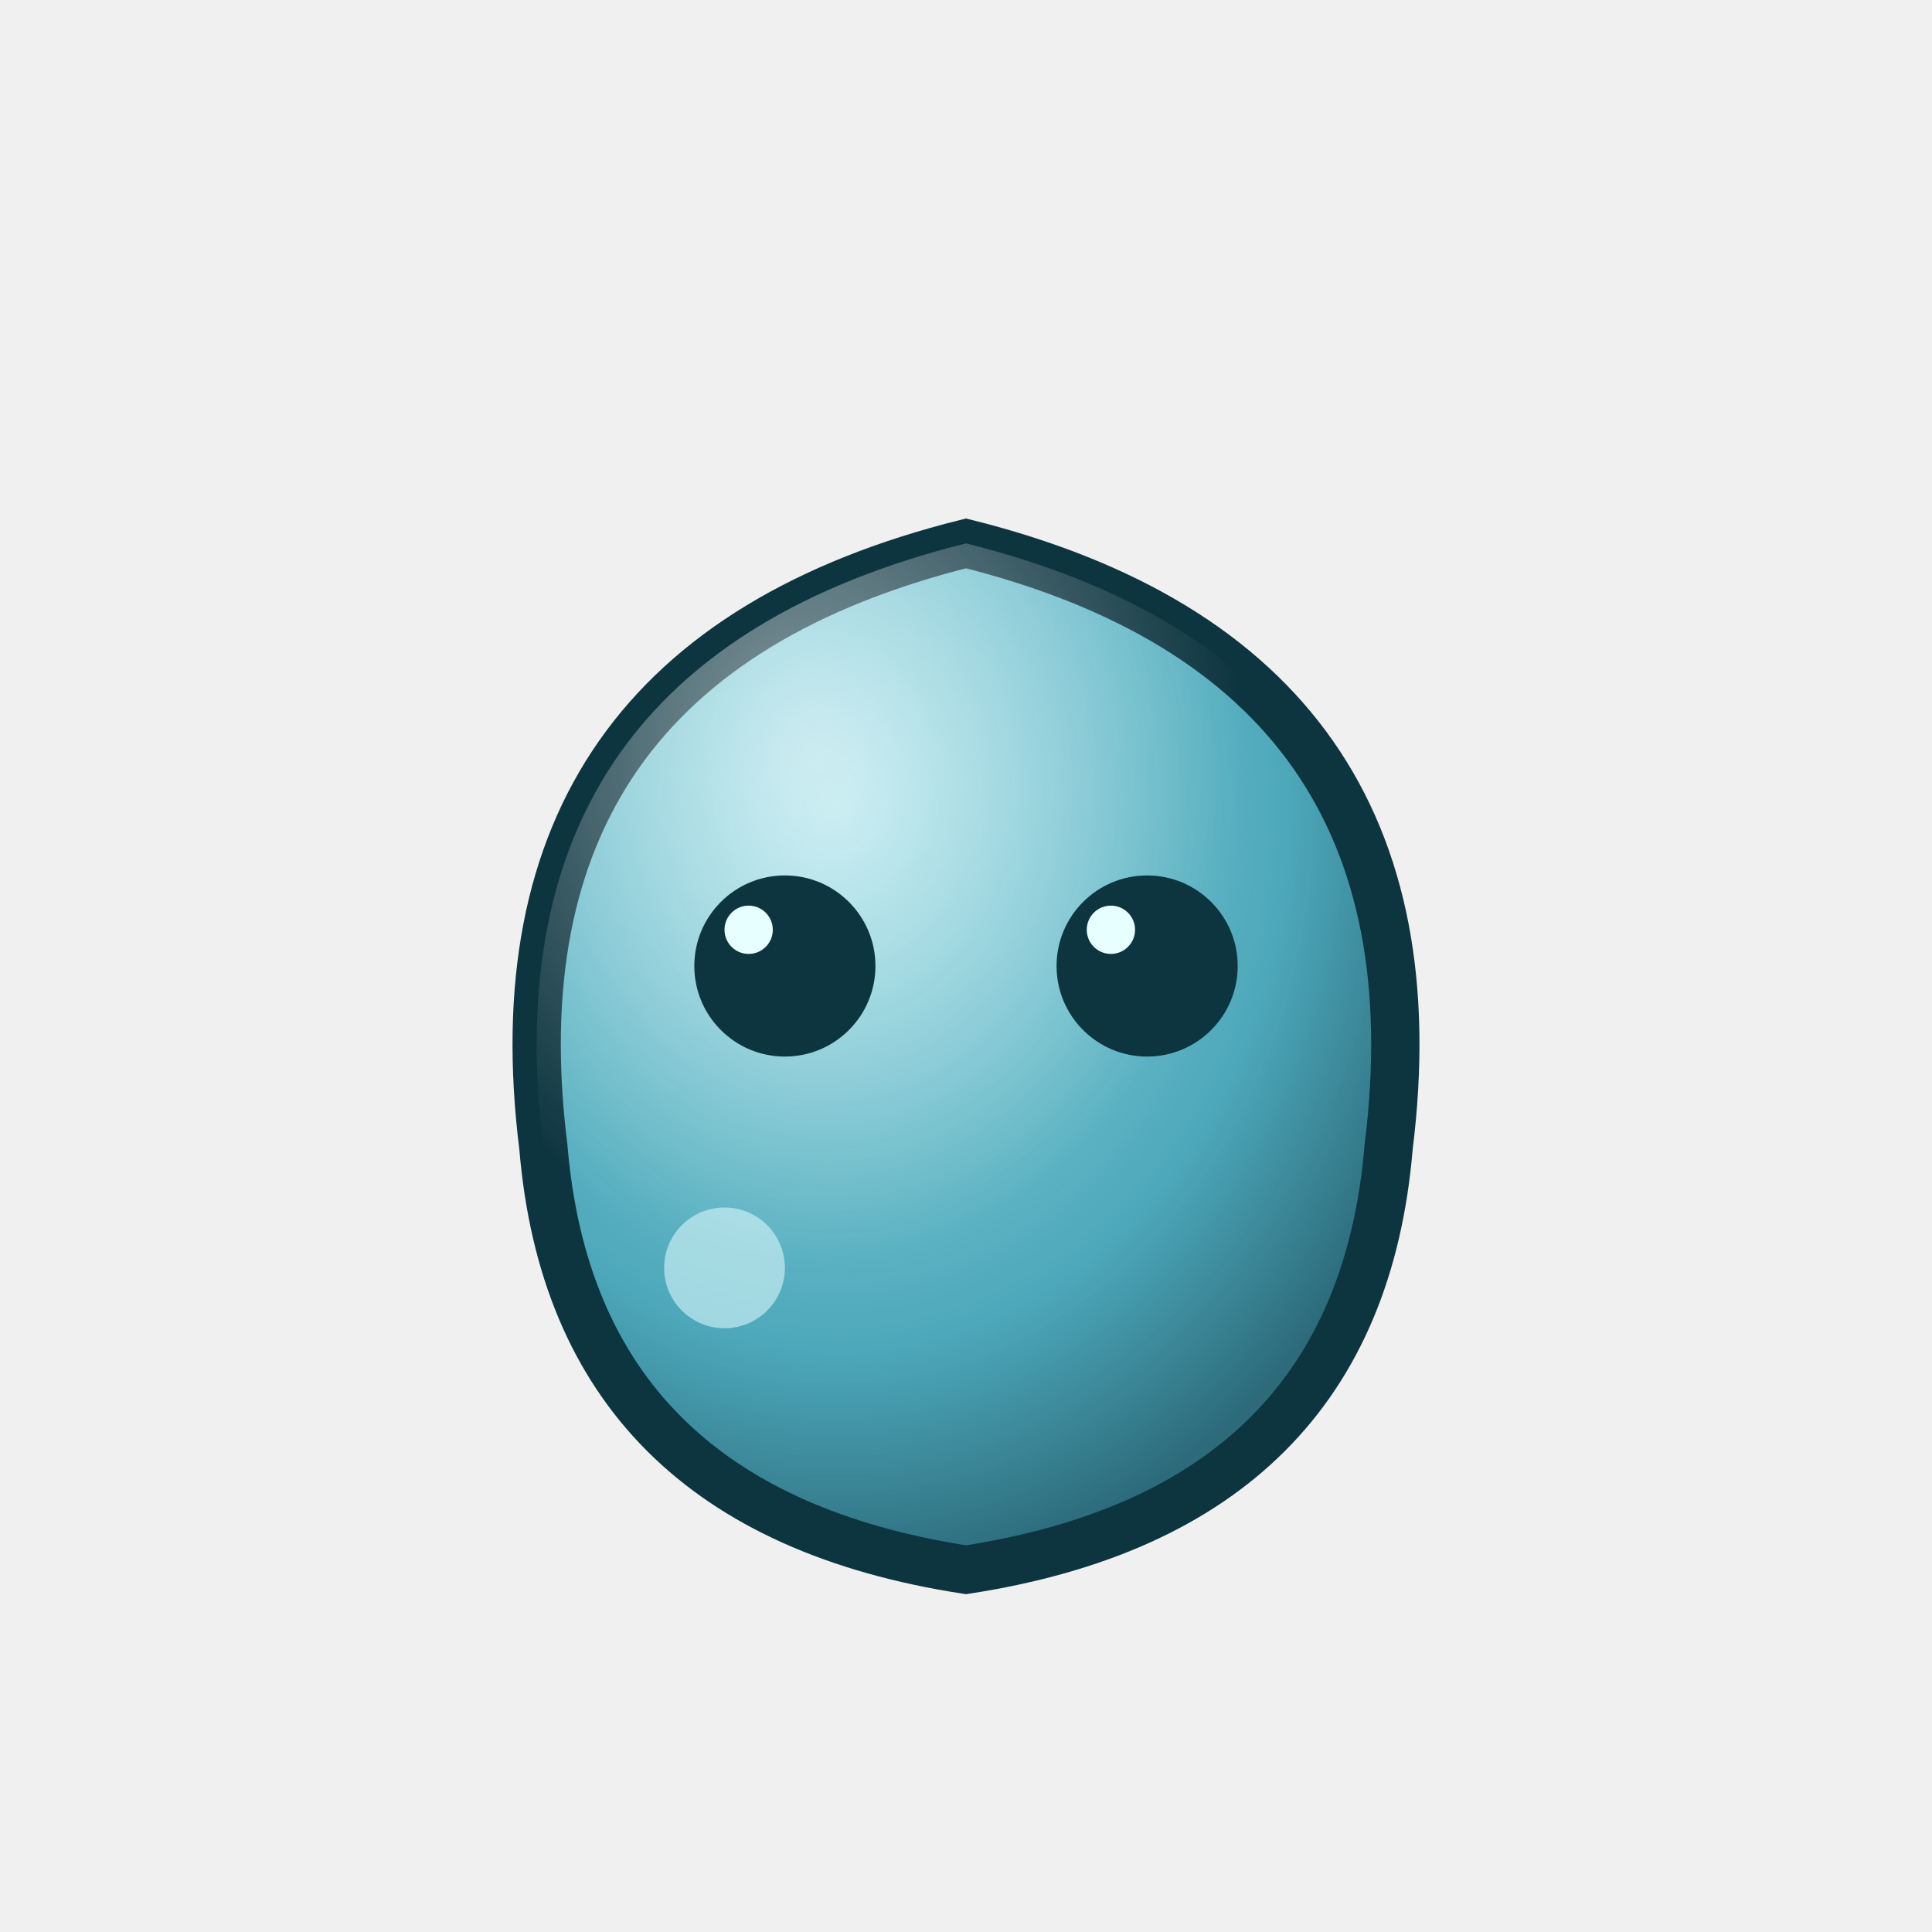
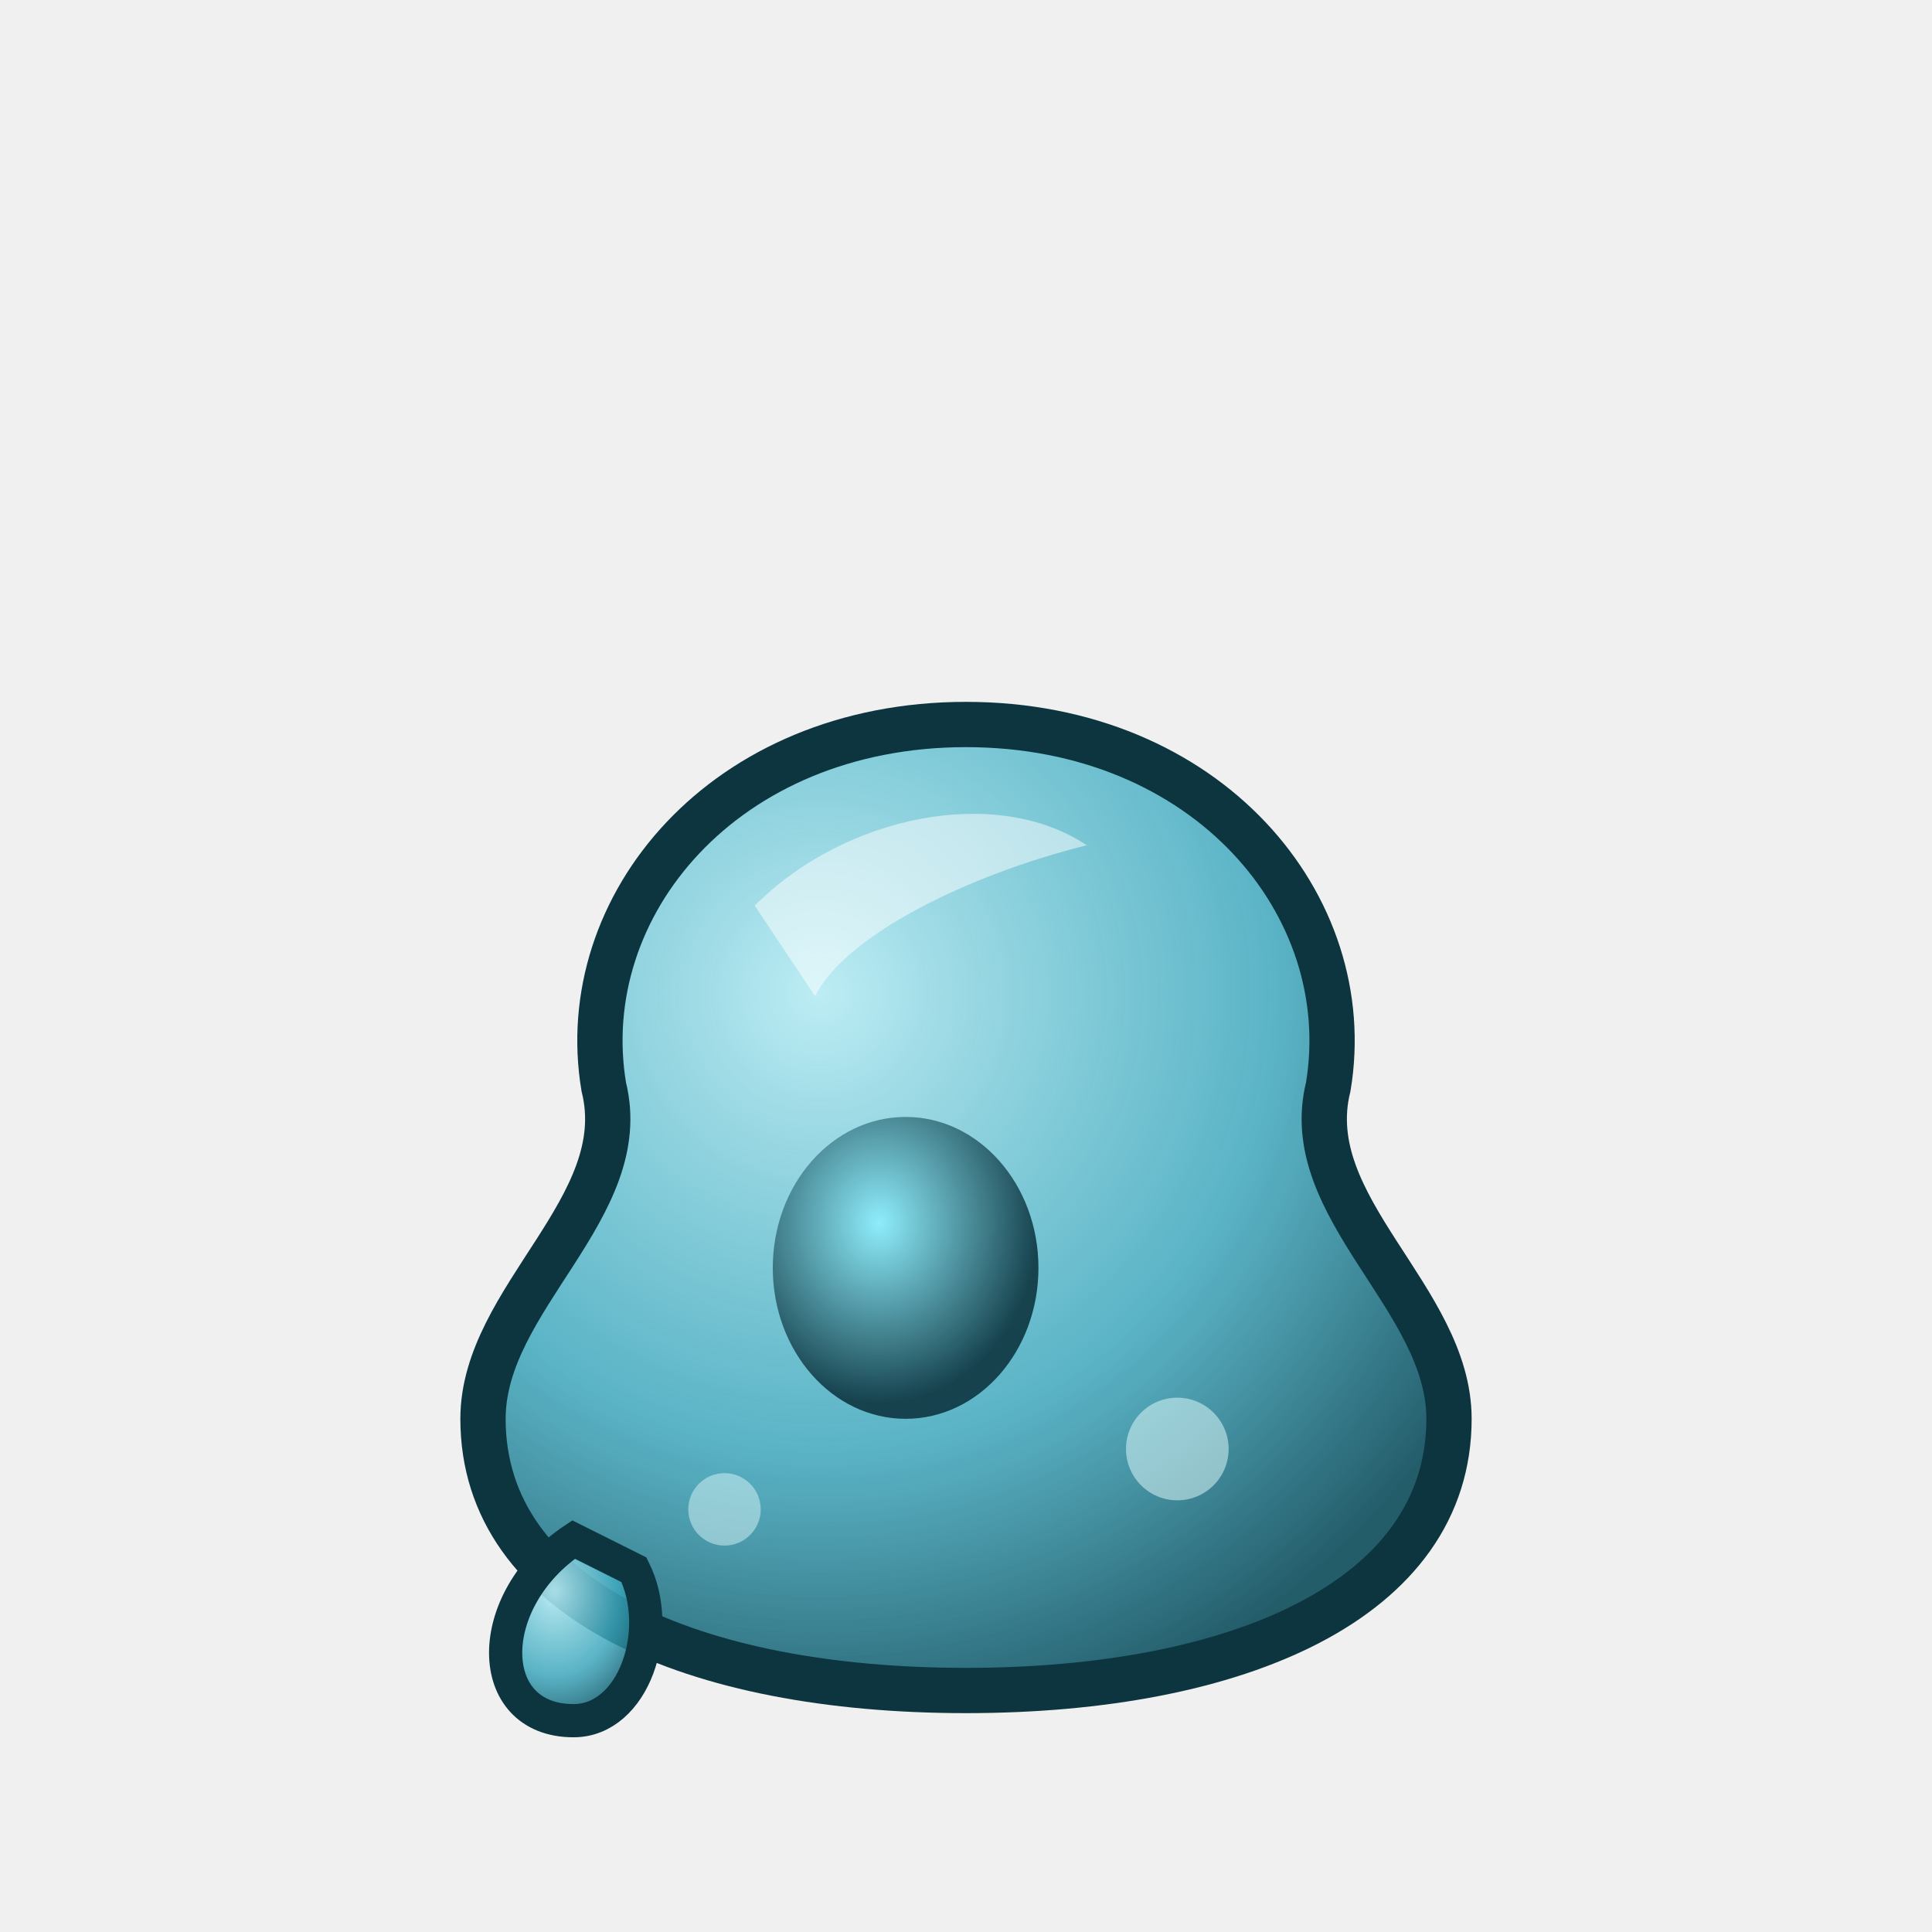
<svg xmlns="http://www.w3.org/2000/svg" viewBox="0 0 64 64">
  <defs>
-     <radialGradient id="jelly" cx="35%" cy="26%" r="75%">
-       <stop offset="0%" stop-color="#9adfe8" stop-opacity="0.9" />
-       <stop offset="70%" stop-color="#2f9bb0" stop-opacity="0.85" />
-       <stop offset="100%" stop-color="#175c6e" stop-opacity="0.9" />
+     <radialGradient id="jelly" cx="35%" cy="28%" r="78%">
+       <stop offset="0%" stop-color="#b8ecf4" stop-opacity="0.92" />
+       <stop offset="60%" stop-color="#3aa7bd" stop-opacity="0.82" />
+       <stop offset="100%" stop-color="#12505f" stop-opacity="0.92" />
    </radialGradient>
-     <radialGradient id="gloss" cx="32%" cy="20%" r="50%">
-       <stop offset="0%" stop-color="#ffffff" stop-opacity="0.5" />
-       <stop offset="100%" stop-color="#ffffff" stop-opacity="0" />
+     <radialGradient id="nucleus" cx="40%" cy="35%" r="60%">
+       <stop offset="0%" stop-color="#8ff0ff" />
+       <stop offset="100%" stop-color="#0d3540" />
    </radialGradient>
  </defs>
-   <path d="M32 18 Q48 22 46 38 Q45 50 32 52 Q19 50 18 38 Q16 22 32 18 Z" fill="url(#jelly)" stroke="#0d3540" stroke-width="1.6" />
-   <path d="M32 18 Q48 22 46 38 Q45 50 32 52 Q19 50 18 38 Q16 22 32 18 Z" fill="url(#gloss)" />
-   <circle cx="26" cy="32" r="3" fill="#0d3540" />
-   <circle cx="38" cy="32" r="3" fill="#0d3540" />
-   <circle cx="24.8" cy="30.8" r="0.8" fill="#e8ffff" />
-   <circle cx="36.8" cy="30.8" r="0.8" fill="#e8ffff" />
-   <circle cx="24" cy="42" r="2" fill="#d8f7fa" opacity="0.6" />
+   <path d="M32 24 C40 24 45 30 44 36 C43 40 48 43 48 47 C48 53 41 56 32 56 C23 56 16 53 16 47        C16 43 21 40 20 36 C19 30 24 24 32 24 Z" fill="url(#jelly)" stroke="#0d3540" stroke-width="1.5" />
+   <path d="M19 51 C16 53 16 57 19 57 C21 57 22 54 21 52 Z" fill="url(#jelly)" stroke="#0d3540" stroke-width="1.1" />
+   <ellipse cx="30" cy="42" rx="4.4" ry="5" fill="url(#nucleus)" opacity="0.9" />
+   <g fill="#e8ffff">
+     <circle cx="39" cy="48" r="1.7" opacity="0.5" />
+     <circle cx="24" cy="50" r="1.2" opacity="0.45" />
+   </g>
+   <path d="M25 30 C28 27 33 26 36 28 C32 29 28 31 27 33 Z" fill="#ffffff" opacity="0.5" />
</svg>
